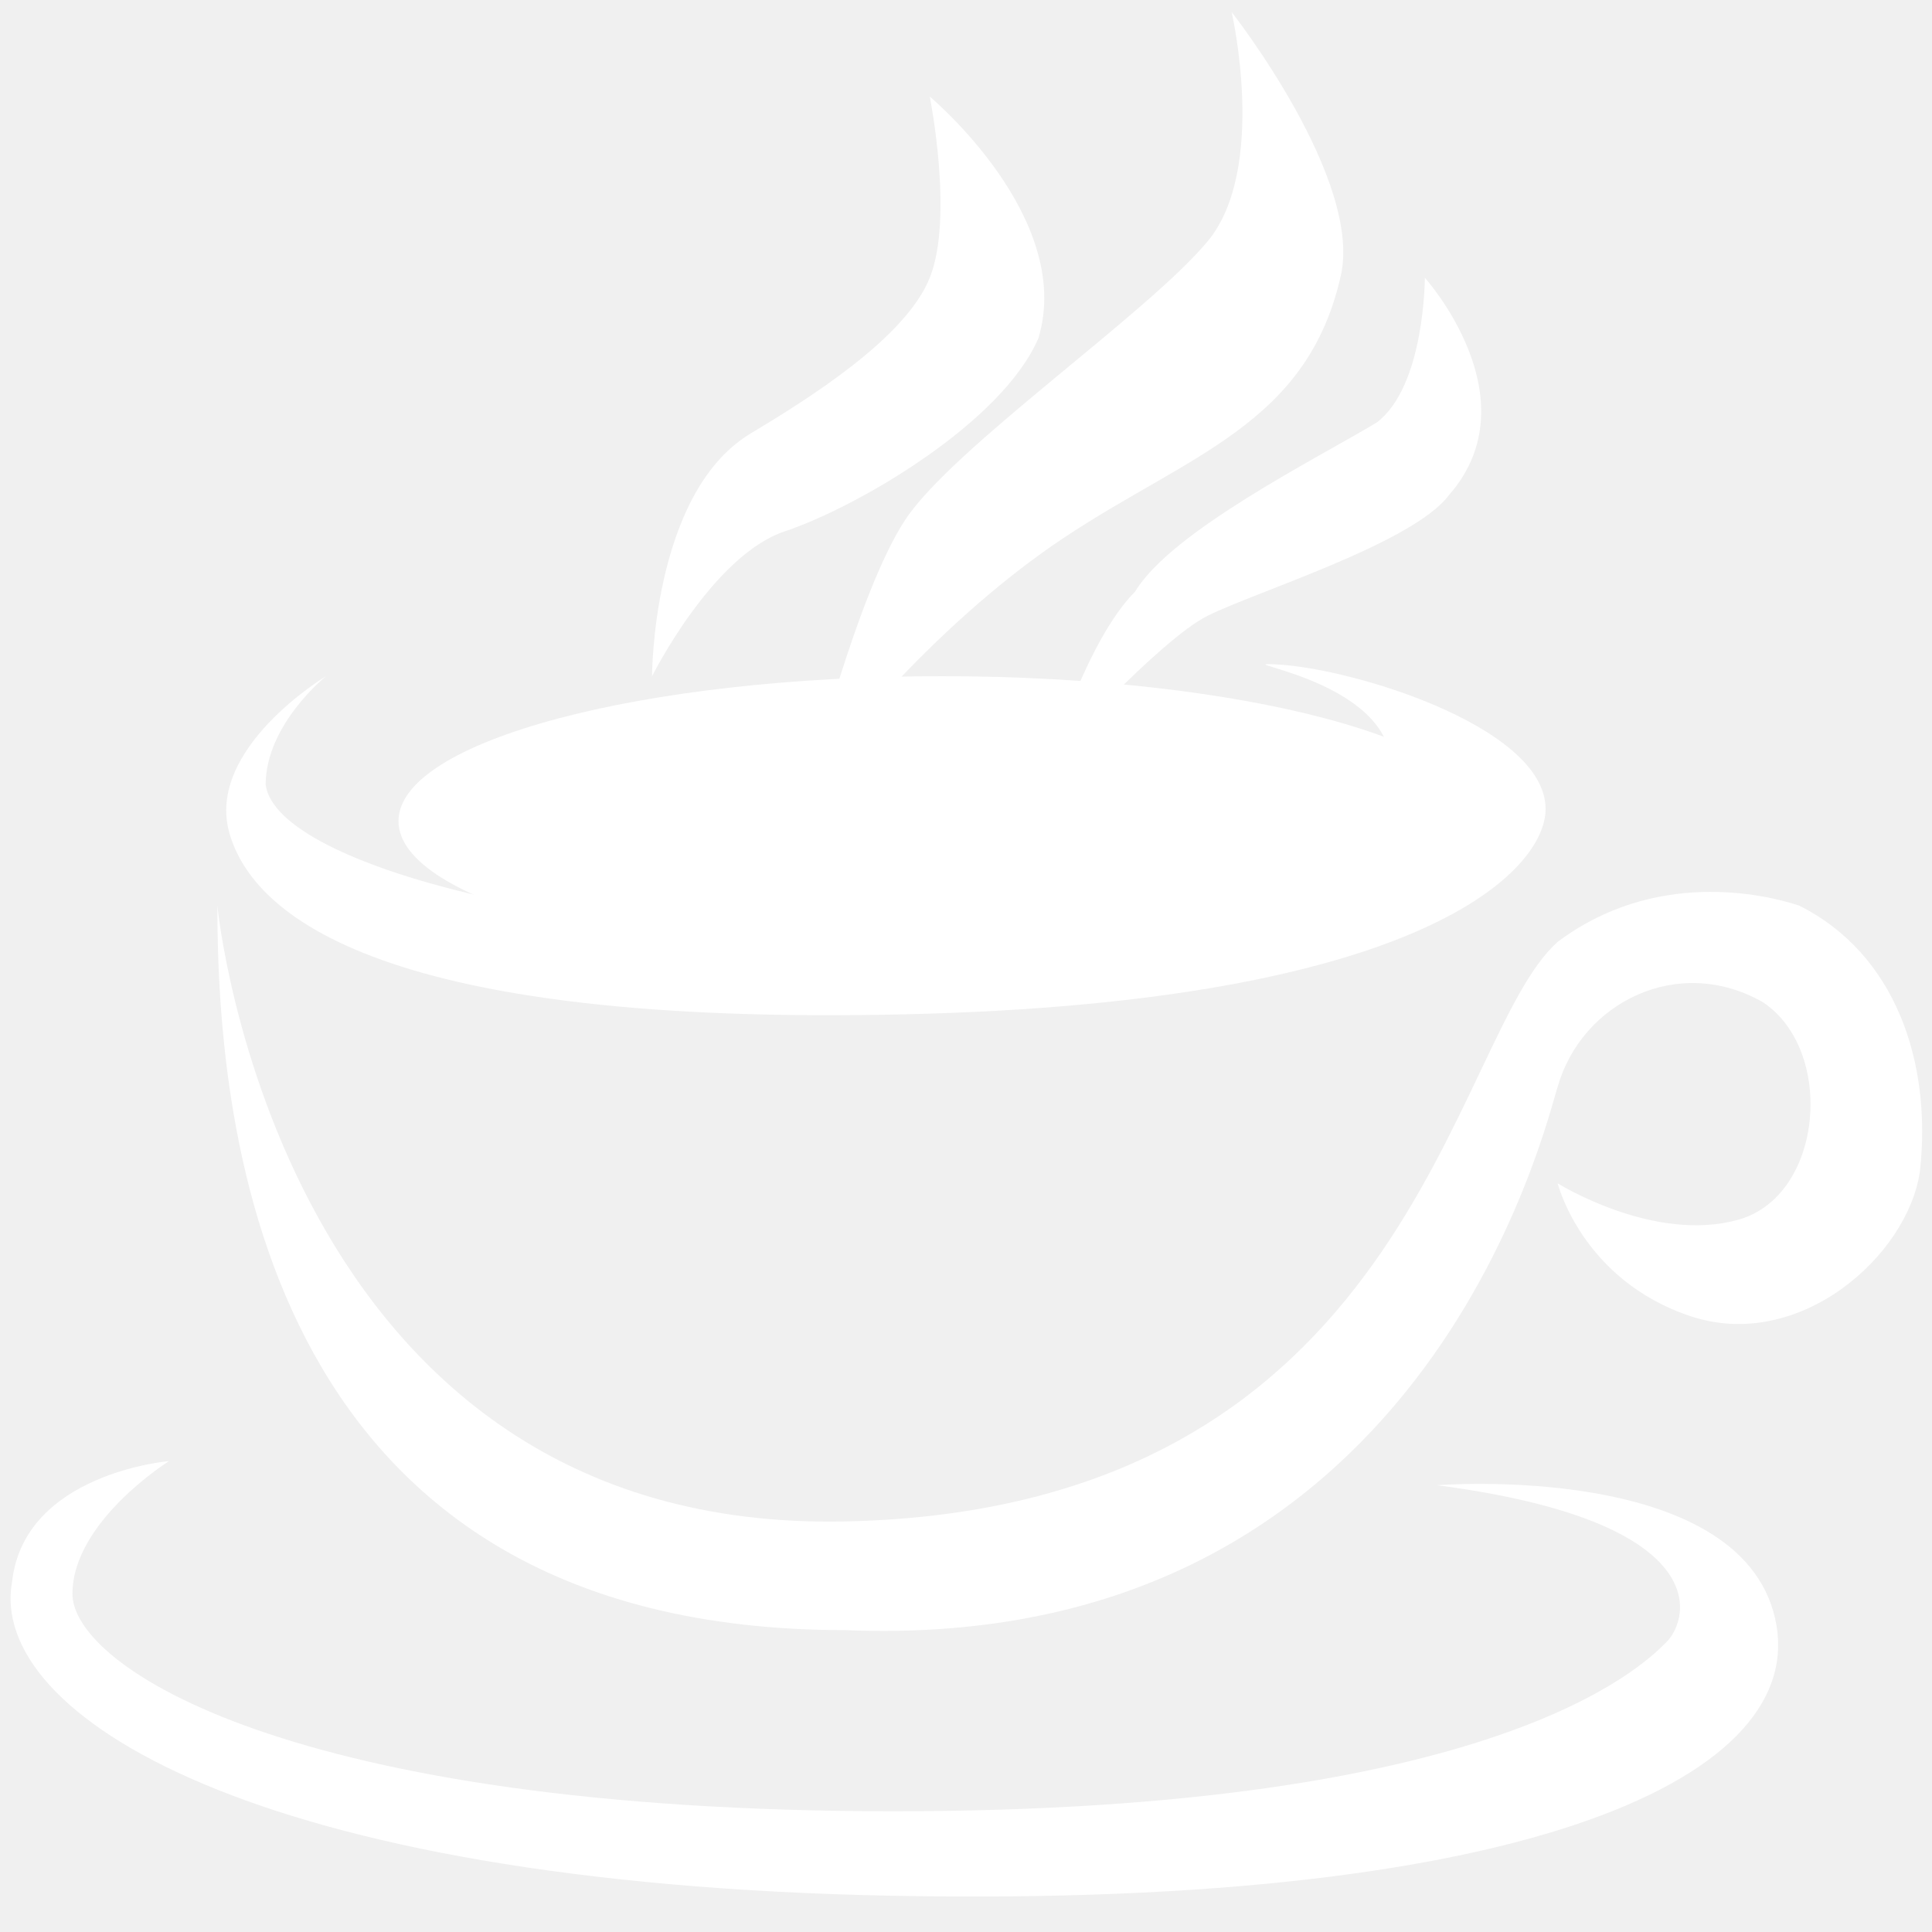
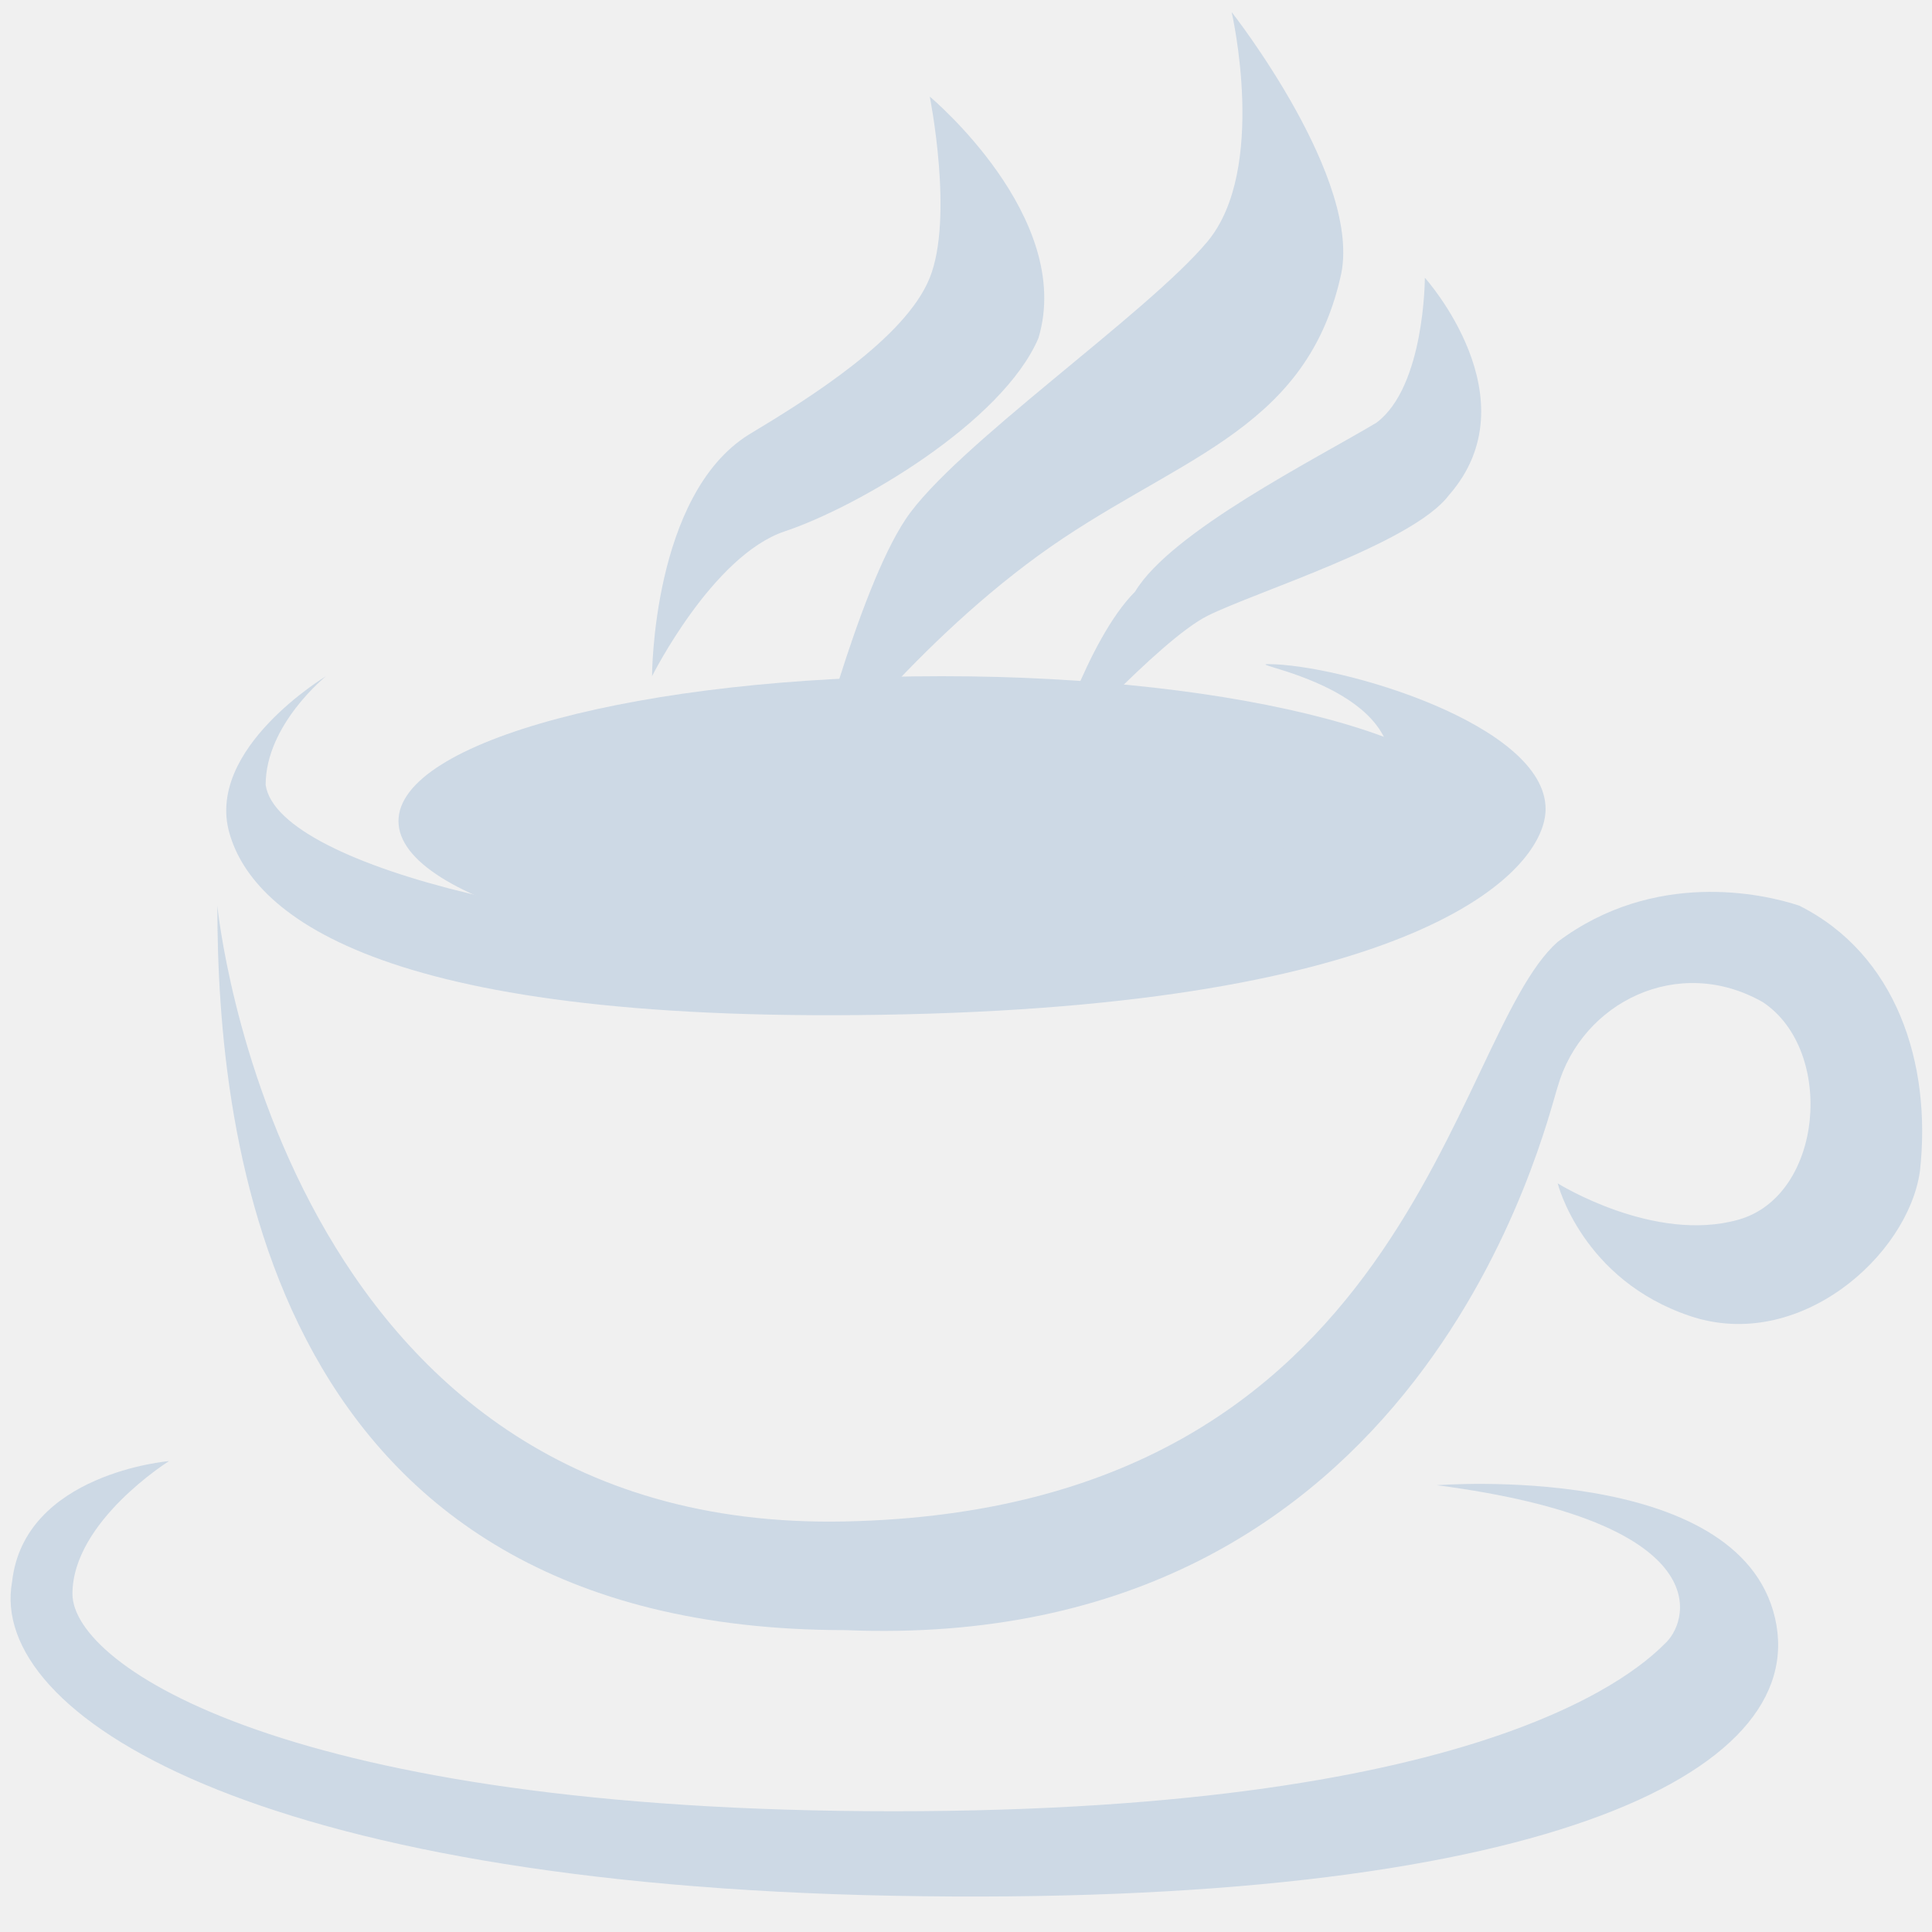
<svg xmlns="http://www.w3.org/2000/svg" t="1610670866836" class="icon" viewBox="0 0 1024 1024" version="1.1" p-id="39667" width="70" height="70">
  <defs>
    <style type="text/css" />
  </defs>
-   <path d="M211.2 435.2a288 76.8 0 1 0 576 0 288 76.8 0 1 0-576 0Z" fill="#ffffff" p-id="39668" />
-   <path d="M492.8 51.2s12.8 64 0 96-64 64-96 83.2c-51.2 32-51.2 128-51.2 128s32-64 70.4-76.8 115.2-57.6 134.4-102.4c19.2-64-57.6-128-57.6-128z" fill="#ffffff" p-id="39669" />
-   <path d="M652.8 6.4s19.2 83.2-12.8 121.6-134.4 108.8-160 147.2-51.2 140.8-51.2 140.8 51.2-70.4 121.6-121.6 140.8-64 160-147.2c12.8-51.2-57.6-140.8-57.6-140.8zM755.2 147.2s0 57.6-25.6 76.8c-32 19.2-108.8 57.6-128 89.6-25.6 25.6-44.8 89.6-44.8 89.6s57.6-64 83.2-76.8c25.6-12.8 108.8-38.4 128-64 44.8-51.2-12.8-115.2-12.8-115.2z" fill="#ffffff" p-id="39670" />
-   <path d="M172.8 358.4s-64 38.4-51.2 83.2 83.2 102.4 358.4 96c275.2-6.4 339.2-76.8 339.2-108.8 0-44.8-108.8-76.8-147.2-76.8-12.8 0 76.8 12.8 64 64-6.4 32-179.2 70.4-288 76.8-128 6.4-300.8-32-307.2-76.8 0-32 32-57.6 32-57.6z" fill="#ffffff" p-id="39671" />
-   <path d="M115.2 480s32 332.8 332.8 326.4 320-256 377.6-307.2c51.2-38.4 108.8-25.6 128-19.2 51.2 25.6 70.4 83.2 64 140.8-6.4 44.8-64 96-121.6 76.8s-70.4-70.4-70.4-70.4 51.2 32 96 19.2 51.2-89.6 12.8-115.2c-44.8-25.6-96 0-108.8 44.8-6.4 19.2-70.4 300.8-377.6 288-307.2 0-332.8-262.4-332.8-384z" fill="#ffffff" p-id="39672" />
-   <path d="M89.6 774.4s-51.2 32-51.2 70.4S153.6 960 473.6 960s396.8-76.8 409.6-89.6 25.6-64-121.6-83.2c0 0 160-12.8 179.2 70.4s-128 153.6-467.2 147.2-480-96-467.2-166.4c6.4-57.6 83.2-64 83.2-64z" fill="#ffffff" p-id="39673" />
+   <path d="M211.2 435.2a288 76.8 0 1 0 576 0 288 76.8 0 1 0-576 0Z" fill="#cdd9e5" p-id="39668" />
+   <path d="M492.8 51.2s12.8 64 0 96-64 64-96 83.2c-51.2 32-51.2 128-51.2 128s32-64 70.4-76.8 115.2-57.6 134.4-102.4c19.2-64-57.6-128-57.6-128z" fill="#cdd9e5" p-id="39669" />
+   <path d="M652.8 6.4s19.2 83.2-12.8 121.6-134.4 108.8-160 147.2-51.2 140.8-51.2 140.8 51.2-70.4 121.6-121.6 140.8-64 160-147.2c12.8-51.2-57.6-140.8-57.6-140.8zM755.2 147.2s0 57.6-25.6 76.8c-32 19.2-108.8 57.6-128 89.6-25.6 25.6-44.8 89.6-44.8 89.6s57.6-64 83.2-76.8c25.6-12.8 108.8-38.4 128-64 44.8-51.2-12.8-115.2-12.8-115.2z" fill="#cdd9e5" p-id="39670" />
+   <path d="M172.8 358.4s-64 38.4-51.2 83.2 83.2 102.4 358.4 96c275.2-6.4 339.2-76.8 339.2-108.8 0-44.8-108.8-76.8-147.2-76.8-12.8 0 76.8 12.8 64 64-6.4 32-179.2 70.4-288 76.8-128 6.4-300.8-32-307.2-76.8 0-32 32-57.6 32-57.6z" fill="#cdd9e5" p-id="39671" />
+   <path d="M115.2 480s32 332.8 332.8 326.4 320-256 377.6-307.2c51.2-38.4 108.8-25.6 128-19.2 51.2 25.6 70.4 83.2 64 140.8-6.4 44.8-64 96-121.6 76.8s-70.4-70.4-70.4-70.4 51.2 32 96 19.2 51.2-89.6 12.8-115.2c-44.8-25.6-96 0-108.8 44.8-6.4 19.2-70.4 300.8-377.6 288-307.2 0-332.8-262.4-332.8-384z" fill="#cdd9e5" p-id="39672" />
+   <path d="M89.6 774.4s-51.2 32-51.2 70.4S153.6 960 473.6 960s396.8-76.8 409.6-89.6 25.6-64-121.6-83.2c0 0 160-12.8 179.2 70.4s-128 153.6-467.2 147.2-480-96-467.2-166.4c6.4-57.6 83.2-64 83.2-64z" fill="#cdd9e5" p-id="39673" />
</svg>
